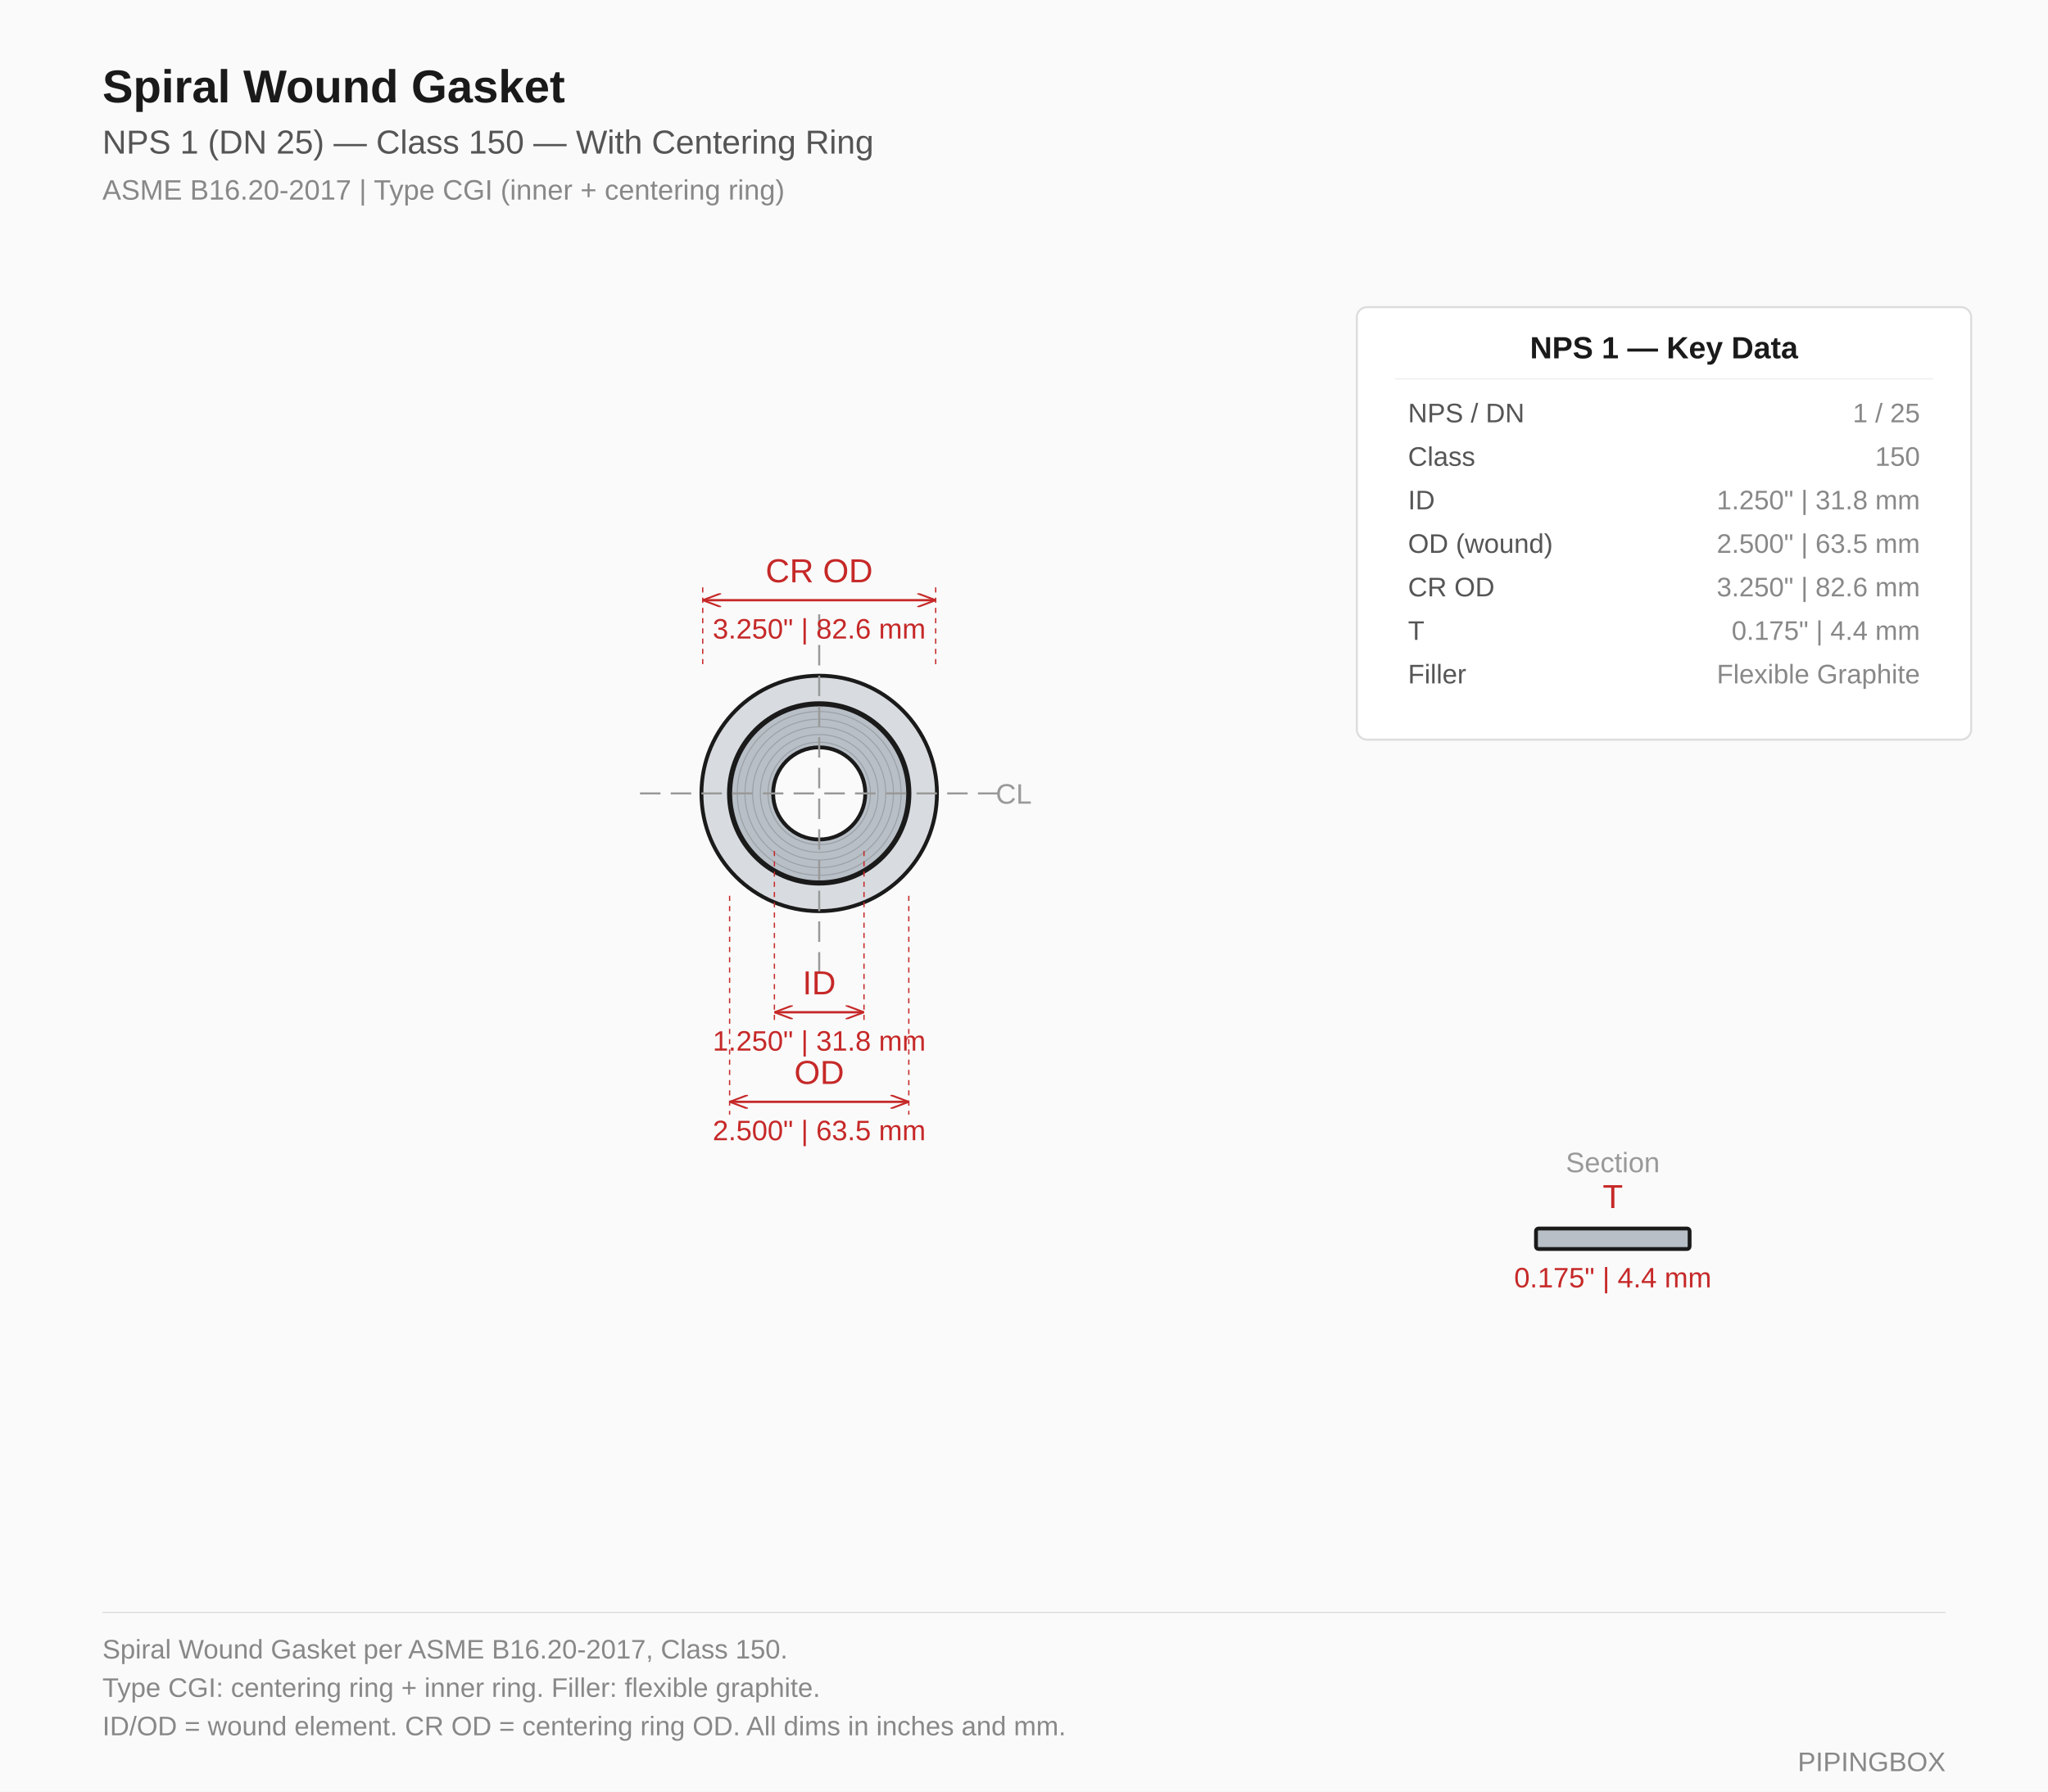
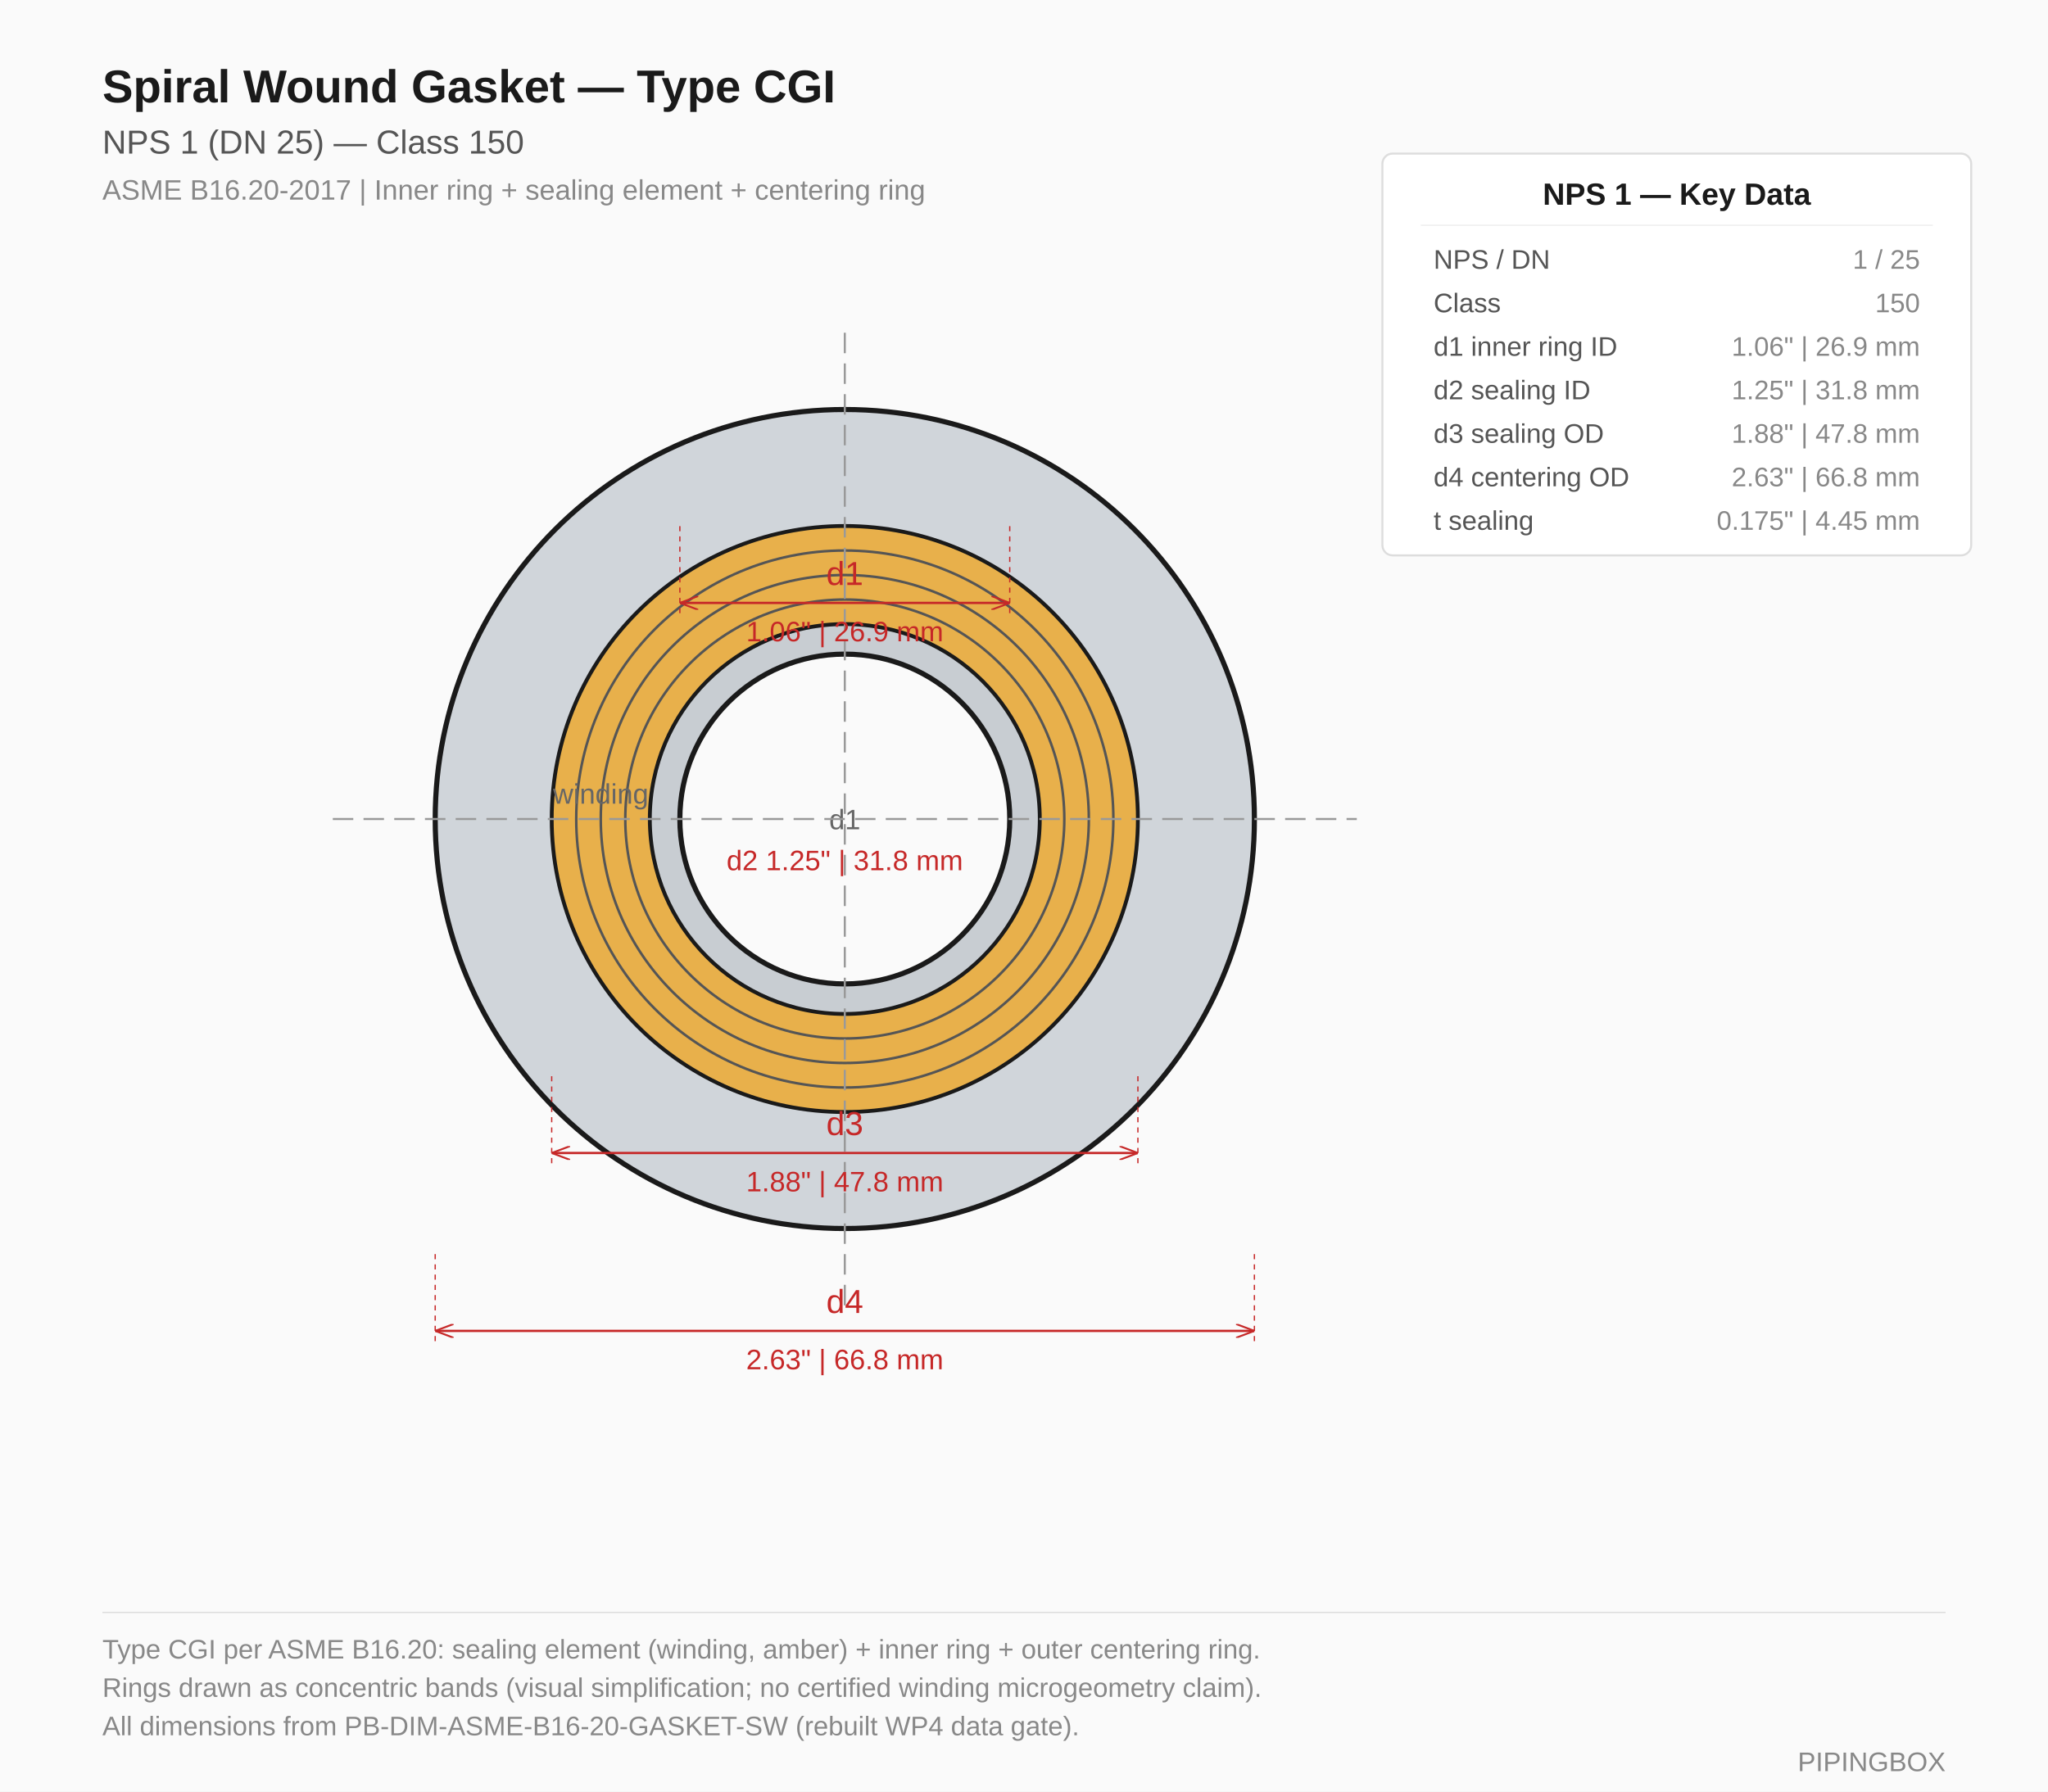
<svg xmlns="http://www.w3.org/2000/svg" viewBox="0 0 800 700" width="800" height="700">
  <defs>
    <style>
    .profile{stroke:#1a1a1a;stroke-width:2;fill:#e2e5e8}
-     .bore{stroke:#555;stroke-width:1;fill:none;stroke-dasharray:4 2}
+     .profile2{stroke:#1a1a1a;stroke-width:1.6;fill:#d0d5da}
+     .winding{stroke:#555;stroke-width:1;fill:none}
    .centerline{stroke:#999;stroke-width:.8;stroke-dasharray:8 4;fill:none}
    .dim-line{stroke:#c62828;stroke-width:.9;fill:none}
    .dim-text{font-family:'Segoe UI',Arial,sans-serif;font-size:13px;fill:#c62828;text-anchor:middle}
    .dim-sub{font-family:'Segoe UI',Arial,sans-serif;font-size:11px;fill:#c62828;text-anchor:middle}
    .title{font-family:'Segoe UI',Arial,sans-serif;font-size:18px;font-weight:600;fill:#1a1a1a}
    .subtitle{font-family:'Segoe UI',Arial,sans-serif;font-size:13px;fill:#555}
    .std-ref{font-family:'Segoe UI',Arial,sans-serif;font-size:11px;fill:#888}
    .note{font-family:'Segoe UI',Arial,sans-serif;font-size:10.5px;fill:#888}
-     .label{font-family:'Segoe UI',Arial,sans-serif;font-size:11px;fill:#999;text-anchor:middle}
+     .label{font-family:'Segoe UI',Arial,sans-serif;font-size:11px;fill:#666;text-anchor:middle}
    .tbl-hdr{font-family:'Segoe UI',Arial,sans-serif;font-size:12px;fill:#1a1a1a;font-weight:600;text-anchor:middle}
    .tbl-key{font-family:'Segoe UI',Arial,sans-serif;font-size:10.5px;fill:#555;text-anchor:start}
    .tbl-val{font-family:'Segoe UI',Arial,sans-serif;font-size:10.5px;fill:#888;text-anchor:end}
  </style>
    <marker id="as" markerWidth="8" markerHeight="6" refX="0" refY="3" orient="auto">
      <path d="M8,0 L0,3 L8,6" fill="none" stroke="#c62828" stroke-width=".8" />
    </marker>
    <marker id="ae" markerWidth="8" markerHeight="6" refX="8" refY="3" orient="auto">
      <path d="M0,0 L8,3 L0,6" fill="none" stroke="#c62828" stroke-width=".8" />
    </marker>
  </defs>
  <rect width="800" height="700" fill="#fafafa" />
-   <text x="40" y="40" class="title">Spiral Wound Gasket</text>
-   <text x="40" y="60" class="subtitle">NPS 1 (DN 25) — Class 150 — With Centering Ring</text>
-   <text x="40" y="78" class="std-ref">ASME B16.20-2017 | Type CGI (inner + centering ring)</text>
-   <circle cx="320" cy="310" r="46" fill="#d8dce0" stroke="#1a1a1a" stroke-width="1.5" />
-   <circle cx="320" cy="310" r="35" fill="#b8bfc6" stroke="#1a1a1a" stroke-width="2" />
-   <circle cx="320" cy="310" r="18" fill="none" stroke="#9aa0a6" stroke-width=".4" />
-   <circle cx="320" cy="310" r="20" fill="none" stroke="#9aa0a6" stroke-width=".4" />
-   <circle cx="320" cy="310" r="23" fill="none" stroke="#9aa0a6" stroke-width=".4" />
-   <circle cx="320" cy="310" r="26" fill="none" stroke="#9aa0a6" stroke-width=".4" />
-   <circle cx="320" cy="310" r="29" fill="none" stroke="#9aa0a6" stroke-width=".4" />
-   <circle cx="320" cy="310" r="32" fill="none" stroke="#9aa0a6" stroke-width=".4" />
-   <circle cx="320" cy="310" r="18" fill="#fafafa" stroke="#1a1a1a" stroke-width="1.5" />
-   <line x1="250" y1="310" x2="390" y2="310" class="centerline" />
-   <line x1="320" y1="240" x2="320" y2="380" class="centerline" />
-   <text x="396" y="314" class="label" text-anchor="start">CL</text>
-   <line x1="302.5" y1="395.5" x2="337.5" y2="395.5" class="dim-line" marker-start="url(#as)" marker-end="url(#ae)" />
-   <text x="320" y="388.5" class="dim-text">ID</text>
-   <text x="320" y="410.5" class="dim-sub">1.250" | 31.8 mm</text>
-   <line x1="302.5" y1="332.5" x2="302.5" y2="400.5" stroke="#c62828" stroke-width=".5" stroke-dasharray="2 2" />
-   <line x1="337.5" y1="332.5" x2="337.5" y2="400.5" stroke="#c62828" stroke-width=".5" stroke-dasharray="2 2" />
-   <line x1="285.0" y1="430.5" x2="355.0" y2="430.5" class="dim-line" marker-start="url(#as)" marker-end="url(#ae)" />
-   <text x="320" y="423.5" class="dim-text">OD</text>
-   <text x="320" y="445.5" class="dim-sub">2.500" | 63.5 mm</text>
-   <line x1="285.0" y1="350.0" x2="285.0" y2="435.5" stroke="#c62828" stroke-width=".5" stroke-dasharray="2 2" />
-   <line x1="355.0" y1="350.0" x2="355.0" y2="435.5" stroke="#c62828" stroke-width=".5" stroke-dasharray="2 2" />
-   <line x1="274.5" y1="234.5" x2="365.5" y2="234.5" class="dim-line" marker-start="url(#as)" marker-end="url(#ae)" />
-   <text x="320" y="227.5" class="dim-text">CR OD</text>
-   <text x="320" y="249.5" class="dim-sub">3.250" | 82.6 mm</text>
-   <line x1="274.5" y1="259.5" x2="274.5" y2="229.5" stroke="#c62828" stroke-width=".5" stroke-dasharray="2 2" />
-   <line x1="365.5" y1="259.5" x2="365.5" y2="229.5" stroke="#c62828" stroke-width=".5" stroke-dasharray="2 2" />
-   <rect x="600" y="480" width="60" height="8" rx="1" fill="#b8bfc6" stroke="#1a1a1a" stroke-width="1.5" />
-   <text x="630" y="472" class="dim-text">T</text>
-   <text x="630" y="503" class="dim-sub">0.175" | 4.4 mm</text>
-   <text x="630" y="458" class="label">Section</text>
-   <rect x="530" y="120" width="240" height="169" rx="4" fill="white" stroke="#ddd" stroke-width=".8" />
-   <text x="650" y="140" class="tbl-hdr">NPS 1 — Key Data</text>
-   <line x1="545" y1="148" x2="755" y2="148" stroke="#eee" stroke-width=".5" />
-   <text x="550" y="165" class="tbl-key">NPS / DN</text>
-   <text x="750" y="165" class="tbl-val">1 / 25</text>
-   <text x="550" y="182" class="tbl-key">Class</text>
-   <text x="750" y="182" class="tbl-val">150</text>
-   <text x="550" y="199" class="tbl-key">ID</text>
-   <text x="750" y="199" class="tbl-val">1.250" | 31.8 mm</text>
-   <text x="550" y="216" class="tbl-key">OD (wound)</text>
-   <text x="750" y="216" class="tbl-val">2.500" | 63.5 mm</text>
-   <text x="550" y="233" class="tbl-key">CR OD</text>
-   <text x="750" y="233" class="tbl-val">3.250" | 82.6 mm</text>
-   <text x="550" y="250" class="tbl-key">T</text>
-   <text x="750" y="250" class="tbl-val">0.175" | 4.4 mm</text>
-   <text x="550" y="267" class="tbl-key">Filler</text>
-   <text x="750" y="267" class="tbl-val">Flexible Graphite</text>
+   <text x="40" y="40" class="title">Spiral Wound Gasket — Type CGI</text>
+   <text x="40" y="60" class="subtitle">NPS 1 (DN 25) — Class 150</text>
+   <text x="40" y="78" class="std-ref">ASME B16.20-2017 | Inner ring + sealing element + centering ring</text>
+   <circle cx="330" cy="320" r="160" fill="#d0d5da" stroke="#1a1a1a" stroke-width="2" />
+   <circle cx="330" cy="320" r="114.491" fill="#e8b04b" stroke="#1a1a1a" stroke-width="1.5" />
+   <circle cx="330" cy="320" r="85.749" class="winding" />
+   <circle cx="330" cy="320" r="95.329" class="winding" />
+   <circle cx="330" cy="320" r="104.91" class="winding" />
+   <circle cx="330" cy="320" r="76.168" fill="#c8cdd2" stroke="#1a1a1a" stroke-width="1.5" />
+   <circle cx="330" cy="320" r="64.431" fill="#fafafa" stroke="#1a1a1a" stroke-width="2" />
+   <text x="330" y="324" class="label">d1</text>
+   <text x="234.671" y="314" class="label" fill="#7a5410">winding</text>
+   <line x1="130" y1="320" x2="530" y2="320" class="centerline" />
+   <line x1="330" y1="130" x2="330" y2="510" class="centerline" />
+   <line x1="170" y1="520" x2="490" y2="520" class="dim-line" marker-start="url(#as)" marker-end="url(#ae)" />
+   <text x="330" y="513" class="dim-text">d4</text>
+   <text x="330" y="535" class="dim-sub">2.63" | 66.8 mm</text>
+   <line x1="170" y1="490" x2="170" y2="525" stroke="#c62828" stroke-width=".5" stroke-dasharray="2 2" />
+   <line x1="490" y1="490" x2="490" y2="525" stroke="#c62828" stroke-width=".5" stroke-dasharray="2 2" />
+   <line x1="215.509" y1="450.491" x2="444.491" y2="450.491" class="dim-line" marker-start="url(#as)" marker-end="url(#ae)" />
+   <text x="330" y="443.491" class="dim-text">d3</text>
+   <text x="330" y="465.491" class="dim-sub">1.88" | 47.8 mm</text>
+   <line x1="215.509" y1="420.491" x2="215.509" y2="455.491" stroke="#c62828" stroke-width=".5" stroke-dasharray="2 2" />
+   <line x1="444.491" y1="420.491" x2="444.491" y2="455.491" stroke="#c62828" stroke-width=".5" stroke-dasharray="2 2" />
+   <line x1="265.569" y1="235.569" x2="394.431" y2="235.569" class="dim-line" marker-start="url(#as)" marker-end="url(#ae)" />
+   <text x="330" y="228.569" class="dim-text">d1</text>
+   <text x="330" y="250.569" class="dim-sub">1.06" | 26.9 mm</text>
+   <line x1="265.569" y1="205.569" x2="265.569" y2="240.569" stroke="#c62828" stroke-width=".5" stroke-dasharray="2 2" />
+   <line x1="394.431" y1="205.569" x2="394.431" y2="240.569" stroke="#c62828" stroke-width=".5" stroke-dasharray="2 2" />
+   <text x="330" y="340" class="dim-sub">d2 1.25" | 31.8 mm</text>
+   <rect x="540" y="60" width="230" height="157" rx="4" fill="white" stroke="#ddd" stroke-width=".8" />
+   <text x="655" y="80" class="tbl-hdr">NPS 1 — Key Data</text>
+   <line x1="555" y1="88" x2="755" y2="88" stroke="#eee" stroke-width=".5" />
+   <text x="560" y="105" class="tbl-key">NPS / DN</text>
+   <text x="750" y="105" class="tbl-val">1 / 25</text>
+   <text x="560" y="122" class="tbl-key">Class</text>
+   <text x="750" y="122" class="tbl-val">150</text>
+   <text x="560" y="139" class="tbl-key">d1 inner ring ID</text>
+   <text x="750" y="139" class="tbl-val">1.06" | 26.9 mm</text>
+   <text x="560" y="156" class="tbl-key">d2 sealing ID</text>
+   <text x="750" y="156" class="tbl-val">1.25" | 31.8 mm</text>
+   <text x="560" y="173" class="tbl-key">d3 sealing OD</text>
+   <text x="750" y="173" class="tbl-val">1.88" | 47.8 mm</text>
+   <text x="560" y="190" class="tbl-key">d4 centering OD</text>
+   <text x="750" y="190" class="tbl-val">2.63" | 66.8 mm</text>
+   <text x="560" y="207" class="tbl-key">t sealing</text>
+   <text x="750" y="207" class="tbl-val">0.175" | 4.45 mm</text>
  <line x1="40" y1="630" x2="760" y2="630" stroke="#ddd" stroke-width=".5" />
-   <text x="40" y="648" class="note">Spiral Wound Gasket per ASME B16.20-2017, Class 150.</text>
-   <text x="40" y="663" class="note">Type CGI: centering ring + inner ring. Filler: flexible graphite.</text>
-   <text x="40" y="678" class="note">ID/OD = wound element. CR OD = centering ring OD. All dims in inches and mm.</text>
+   <text x="40" y="648" class="note">Type CGI per ASME B16.20: sealing element (winding, amber) + inner ring + outer centering ring.</text>
+   <text x="40" y="663" class="note">Rings drawn as concentric bands (visual simplification; no certified winding microgeometry claim).</text>
+   <text x="40" y="678" class="note">All dimensions from PB-DIM-ASME-B16-20-GASKET-SW (rebuilt WP4 data gate).</text>
  <text x="760" y="692" class="note" text-anchor="end" fill="#ccc">PIPINGBOX</text>
</svg>
